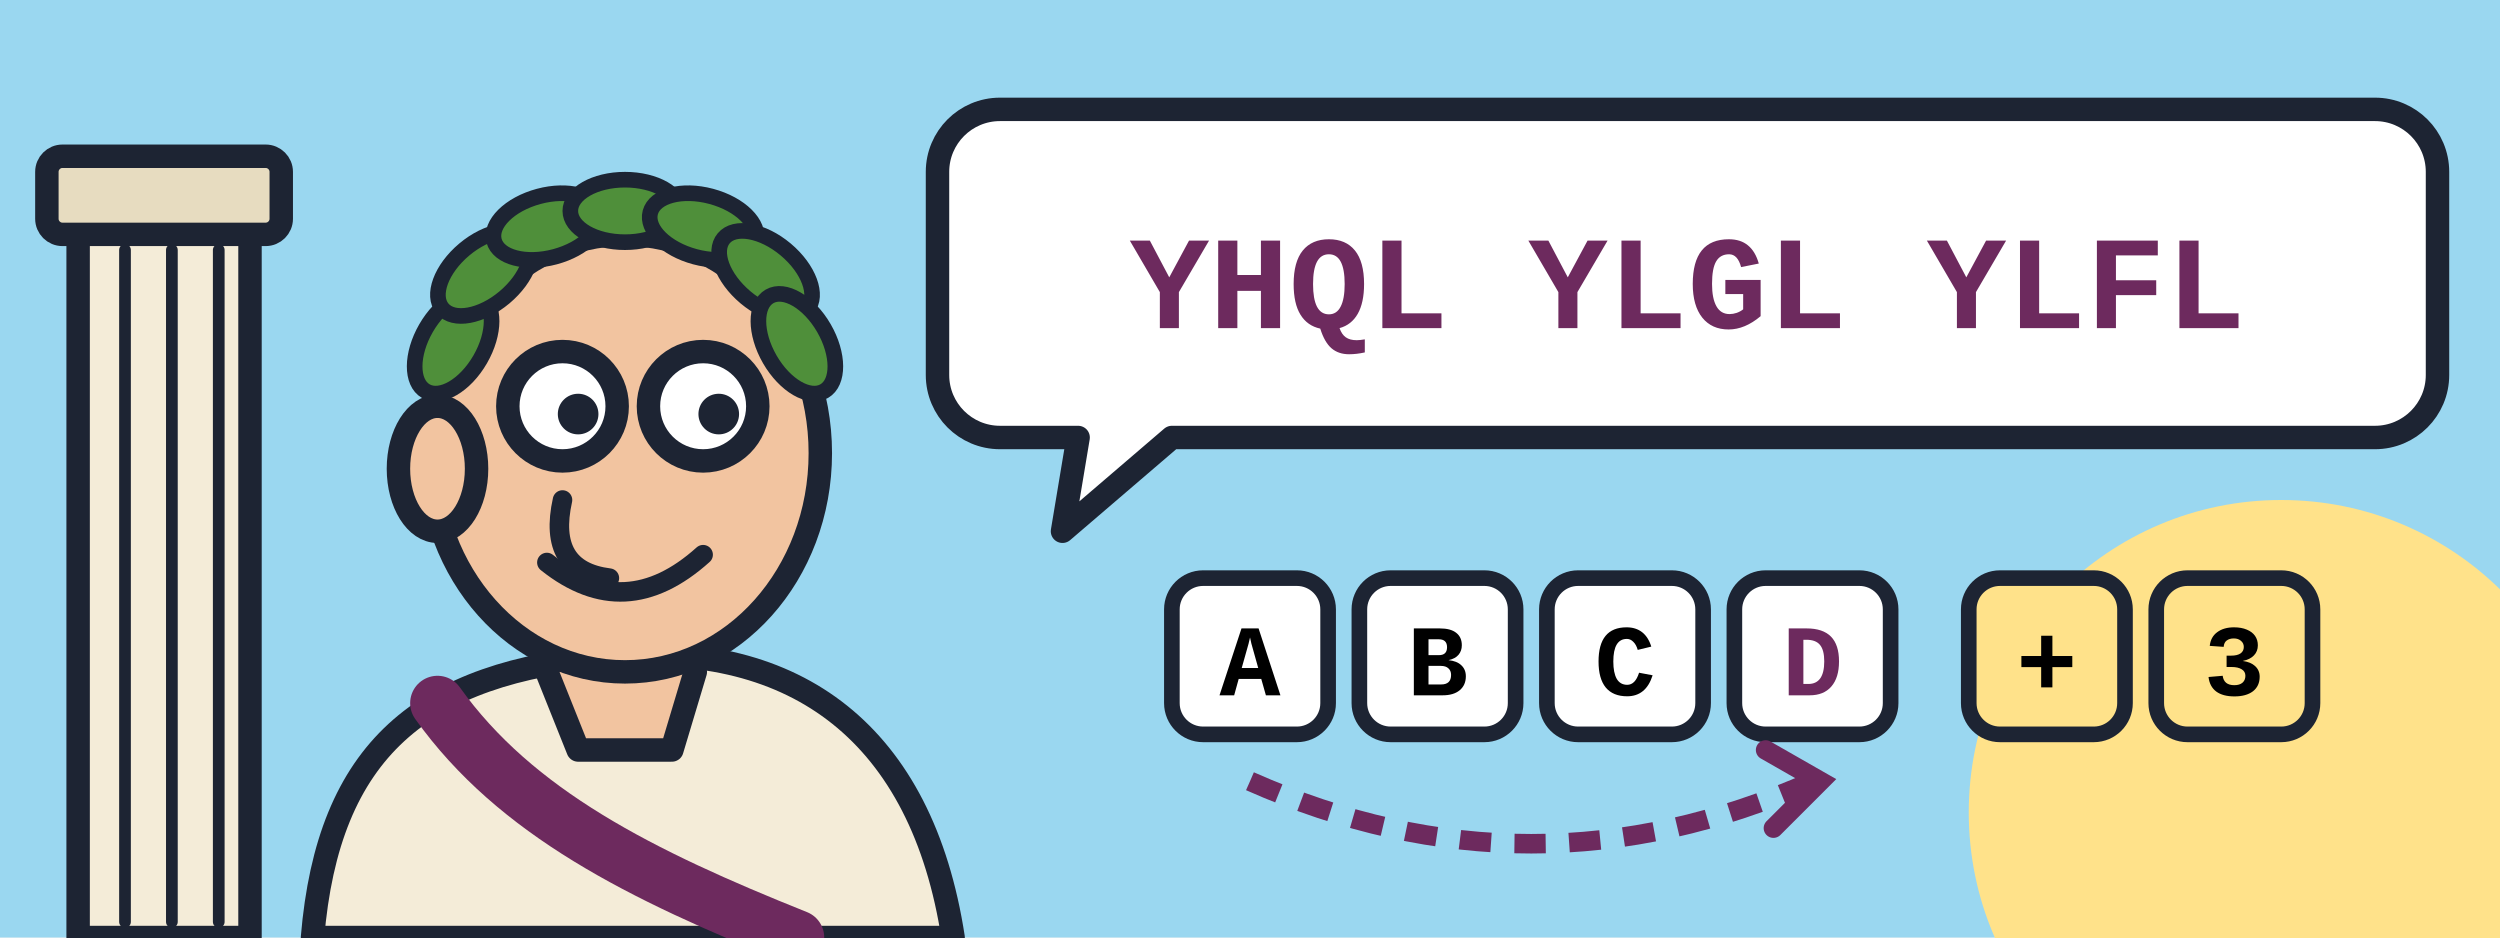
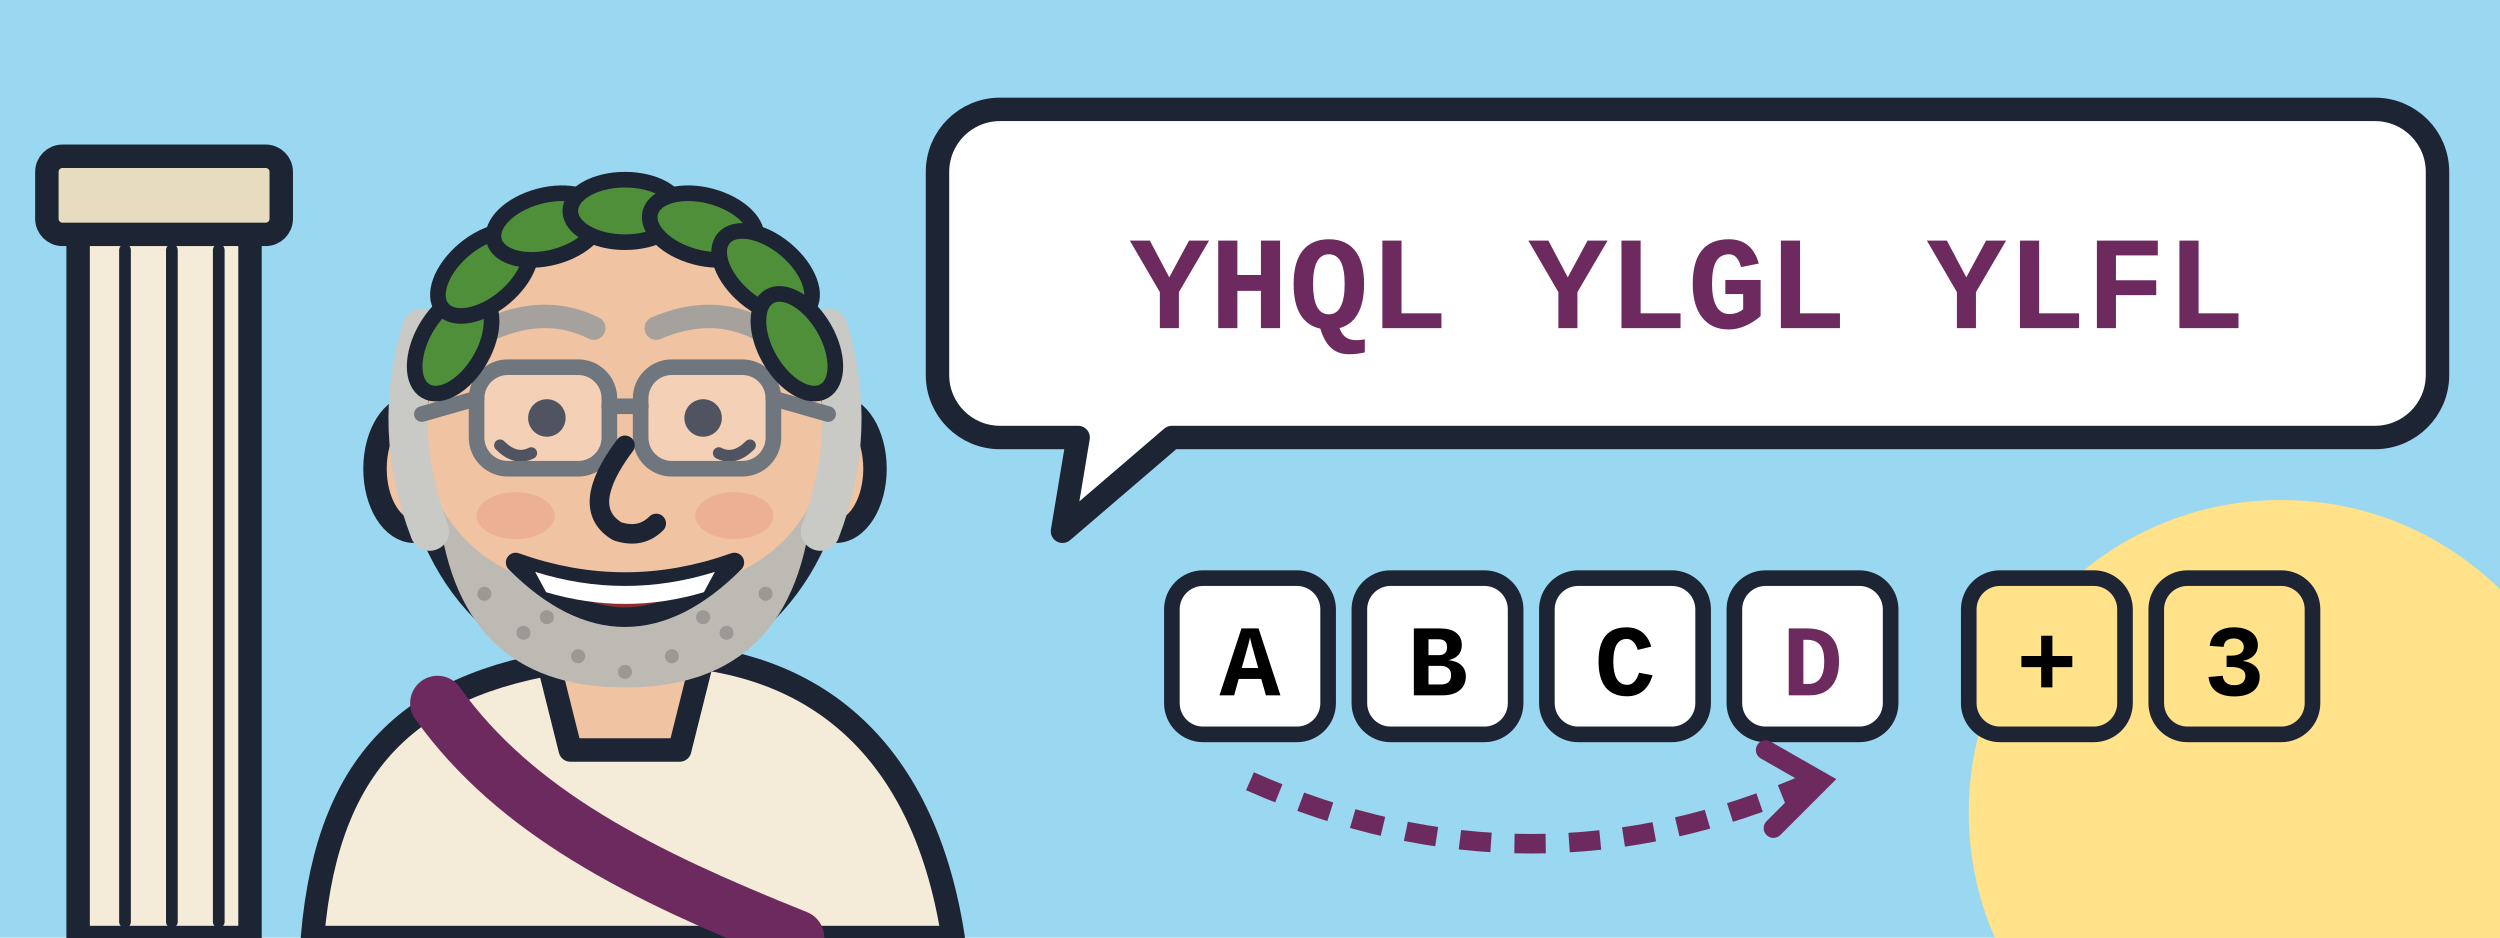
<svg xmlns="http://www.w3.org/2000/svg" viewBox="0 0 320 120" width="640" height="240" role="img">
  <rect width="320" height="120" fill="#9ad7f0" />
  <circle cx="292" cy="104" r="40" fill="#ffe28a" />
  <g stroke="#1d2433" stroke-width="3" stroke-linejoin="round" stroke-linecap="round">
    <rect x="10" y="28" width="22" height="92" fill="#f4ecd8" />
    <rect x="6" y="20" width="30" height="10" rx="2" fill="#e7dcc0" />
    <path d="M16 32v86M22 32v86M28 32v86" stroke-width="1.5" />
    <path d="M40 120c2-24 14-34 38-36s40 10 44 36z" fill="#f4ecd8" />
    <path d="M56 90c10 14 26 22 46 30" fill="none" stroke="#6d2a5e" stroke-width="7" />
-     <path d="M70 86l4 10h12l3-10" fill="#f2c4a0" />
-     <ellipse cx="80" cy="58" rx="25" ry="28" fill="#f2c4a0" />
-     <ellipse cx="56" cy="60" rx="5" ry="8" fill="#f2c4a0" />
-     <path d="M72 64q-2 9 6 10" fill="none" stroke-width="2.5" />
-     <circle cx="72" cy="52" r="7" fill="#fff" />
-     <circle cx="90" cy="52" r="7" fill="#fff" />
+     <path d="M70 84l3 12h14l3-12" fill="#f0c3a2" />
+     <ellipse cx="53" cy="60" rx="5" ry="8" fill="#f0c3a2" />
+     <ellipse cx="107" cy="60" rx="5" ry="8" fill="#f0c3a2" />
+     <ellipse cx="80" cy="56" rx="27" ry="30" fill="#f0c3a2" />
  </g>
-   <circle cx="74" cy="53" r="2.6" fill="#1d2433" />
-   <circle cx="92" cy="53" r="2.6" fill="#1d2433" />
-   <path d="M70 72q10 8 20-1" fill="none" stroke="#1d2433" stroke-width="2.5" stroke-linecap="round" />
+   <path d="M56 64q2 24 24 24t24-24q-6 12-24 12t-24-12z" fill="#bdbab4" />
+   <g fill="#9c9893">
+     <circle cx="62" cy="76" r=".9" />
+     <circle cx="67" cy="81" r=".9" />
+     <circle cx="74" cy="84" r=".9" />
+     <circle cx="86" cy="84" r=".9" />
+     <circle cx="93" cy="81" r=".9" />
+     <circle cx="98" cy="76" r=".9" />
+     <circle cx="80" cy="86" r=".9" />
+     <circle cx="70" cy="79" r=".9" />
+     <circle cx="90" cy="79" r=".9" />
+   </g>
+   <path d="M54 42q-4 13 1 26M106 42q4 13-1 26" fill="none" stroke="#c9c9c6" stroke-width="5" stroke-linecap="round" />
+   <ellipse cx="66" cy="66" rx="5" ry="3" fill="#e9a08a" opacity=".55" />
+   <ellipse cx="94" cy="66" rx="5" ry="3" fill="#e9a08a" opacity=".55" />
+   <path d="M63 42q7-3 13 0M84 42q7-3 13 0" fill="none" stroke="#a5a29d" stroke-width="3" stroke-linecap="round" />
+   <circle cx="70" cy="53.5" r="2.4" fill="#1d2433" />
+   <circle cx="90" cy="53.5" r="2.4" fill="#1d2433" />
+   <path d="M64 57q2 2 4 1M96 57q-2 2-4 1" fill="none" stroke="#1d2433" stroke-width="1.5" stroke-linecap="round" />
+   <g fill="#fff" fill-opacity=".22" stroke="#6f767e" stroke-width="2">
+     <rect x="61" y="47" width="17" height="13" rx="4" />
+     <rect x="82" y="47" width="17" height="13" rx="4" />
+   </g>
+   <path d="M78 52h4M61 51l-7 2M99 51l7 2" fill="none" stroke="#6f767e" stroke-width="2" stroke-linecap="round" />
+   <path d="M80 57q-6 8-1 11q3 1 5-1" fill="none" stroke="#1d2433" stroke-width="2.5" stroke-linecap="round" stroke-linejoin="round" />
+   <path d="M66 72q14 14 28 0q-14 5-28 0z" fill="#8a2f2f" stroke="#1d2433" stroke-linejoin="round" stroke-linecap="round" stroke-width="2.5" />
+   <path d="M68.5 73.2q11.5 3.6 23 0l-1.4 2.6q-10.1 3-20.2 0z" fill="#fff" />
  <g fill="#4f8f3a" stroke="#1d2433" stroke-width="2">
    <ellipse cx="58" cy="44" rx="7" ry="4" transform="rotate(-60 58 44)" />
    <ellipse cx="62" cy="35" rx="7" ry="4" transform="rotate(-40 62 35)" />
    <ellipse cx="70" cy="29" rx="7" ry="4" transform="rotate(-15 70 29)" />
    <ellipse cx="80" cy="27" rx="7" ry="4" />
    <ellipse cx="90" cy="29" rx="7" ry="4" transform="rotate(15 90 29)" />
    <ellipse cx="98" cy="35" rx="7" ry="4" transform="rotate(40 98 35)" />
    <ellipse cx="102" cy="44" rx="7" ry="4" transform="rotate(60 102 44)" />
  </g>
  <g stroke="#1d2433" stroke-width="3" stroke-linejoin="round" stroke-linecap="round">
    <path d="M128 14h176a8 8 0 0 1 8 8v26a8 8 0 0 1-8 8H150l-14 12 2-12h-10a8 8 0 0 1-8-8V22a8 8 0 0 1 8-8z" fill="#fff" />
  </g>
  <text x="216" y="42" text-anchor="middle" font-family="Consolas,'Courier New',monospace" font-weight="700" font-size="17" fill="#6d2a5e">YHQL YLGL YLFL</text>
  <g font-family="Consolas,'Courier New',monospace" font-weight="700" font-size="13" text-anchor="middle">
    <g stroke="#1d2433" stroke-linejoin="round" stroke-linecap="round" stroke-width="2">
      <rect x="150" y="74" width="20" height="20" rx="4" fill="#fff" />
      <rect x="174" y="74" width="20" height="20" rx="4" fill="#fff" />
      <rect x="198" y="74" width="20" height="20" rx="4" fill="#fff" />
      <rect x="222" y="74" width="20" height="20" rx="4" fill="#fff" />
      <rect x="252" y="74" width="20" height="20" rx="4" fill="#ffe28a" />
      <rect x="276" y="74" width="20" height="20" rx="4" fill="#ffe28a" />
    </g>
    <text x="160" y="89">A</text>
    <text x="184" y="89">B</text>
    <text x="208" y="89">C</text>
    <text x="232" y="89" fill="#6d2a5e">D</text>
    <text x="262" y="89">+</text>
    <text x="286" y="89">3</text>
  </g>
  <path d="M160 100q36 16 72 0" fill="none" stroke="#6d2a5e" stroke-width="2.5" stroke-dasharray="4 3" />
  <path d="M226 96l7 4-6 6" fill="none" stroke="#6d2a5e" stroke-width="2.5" stroke-linecap="round" />
</svg>
